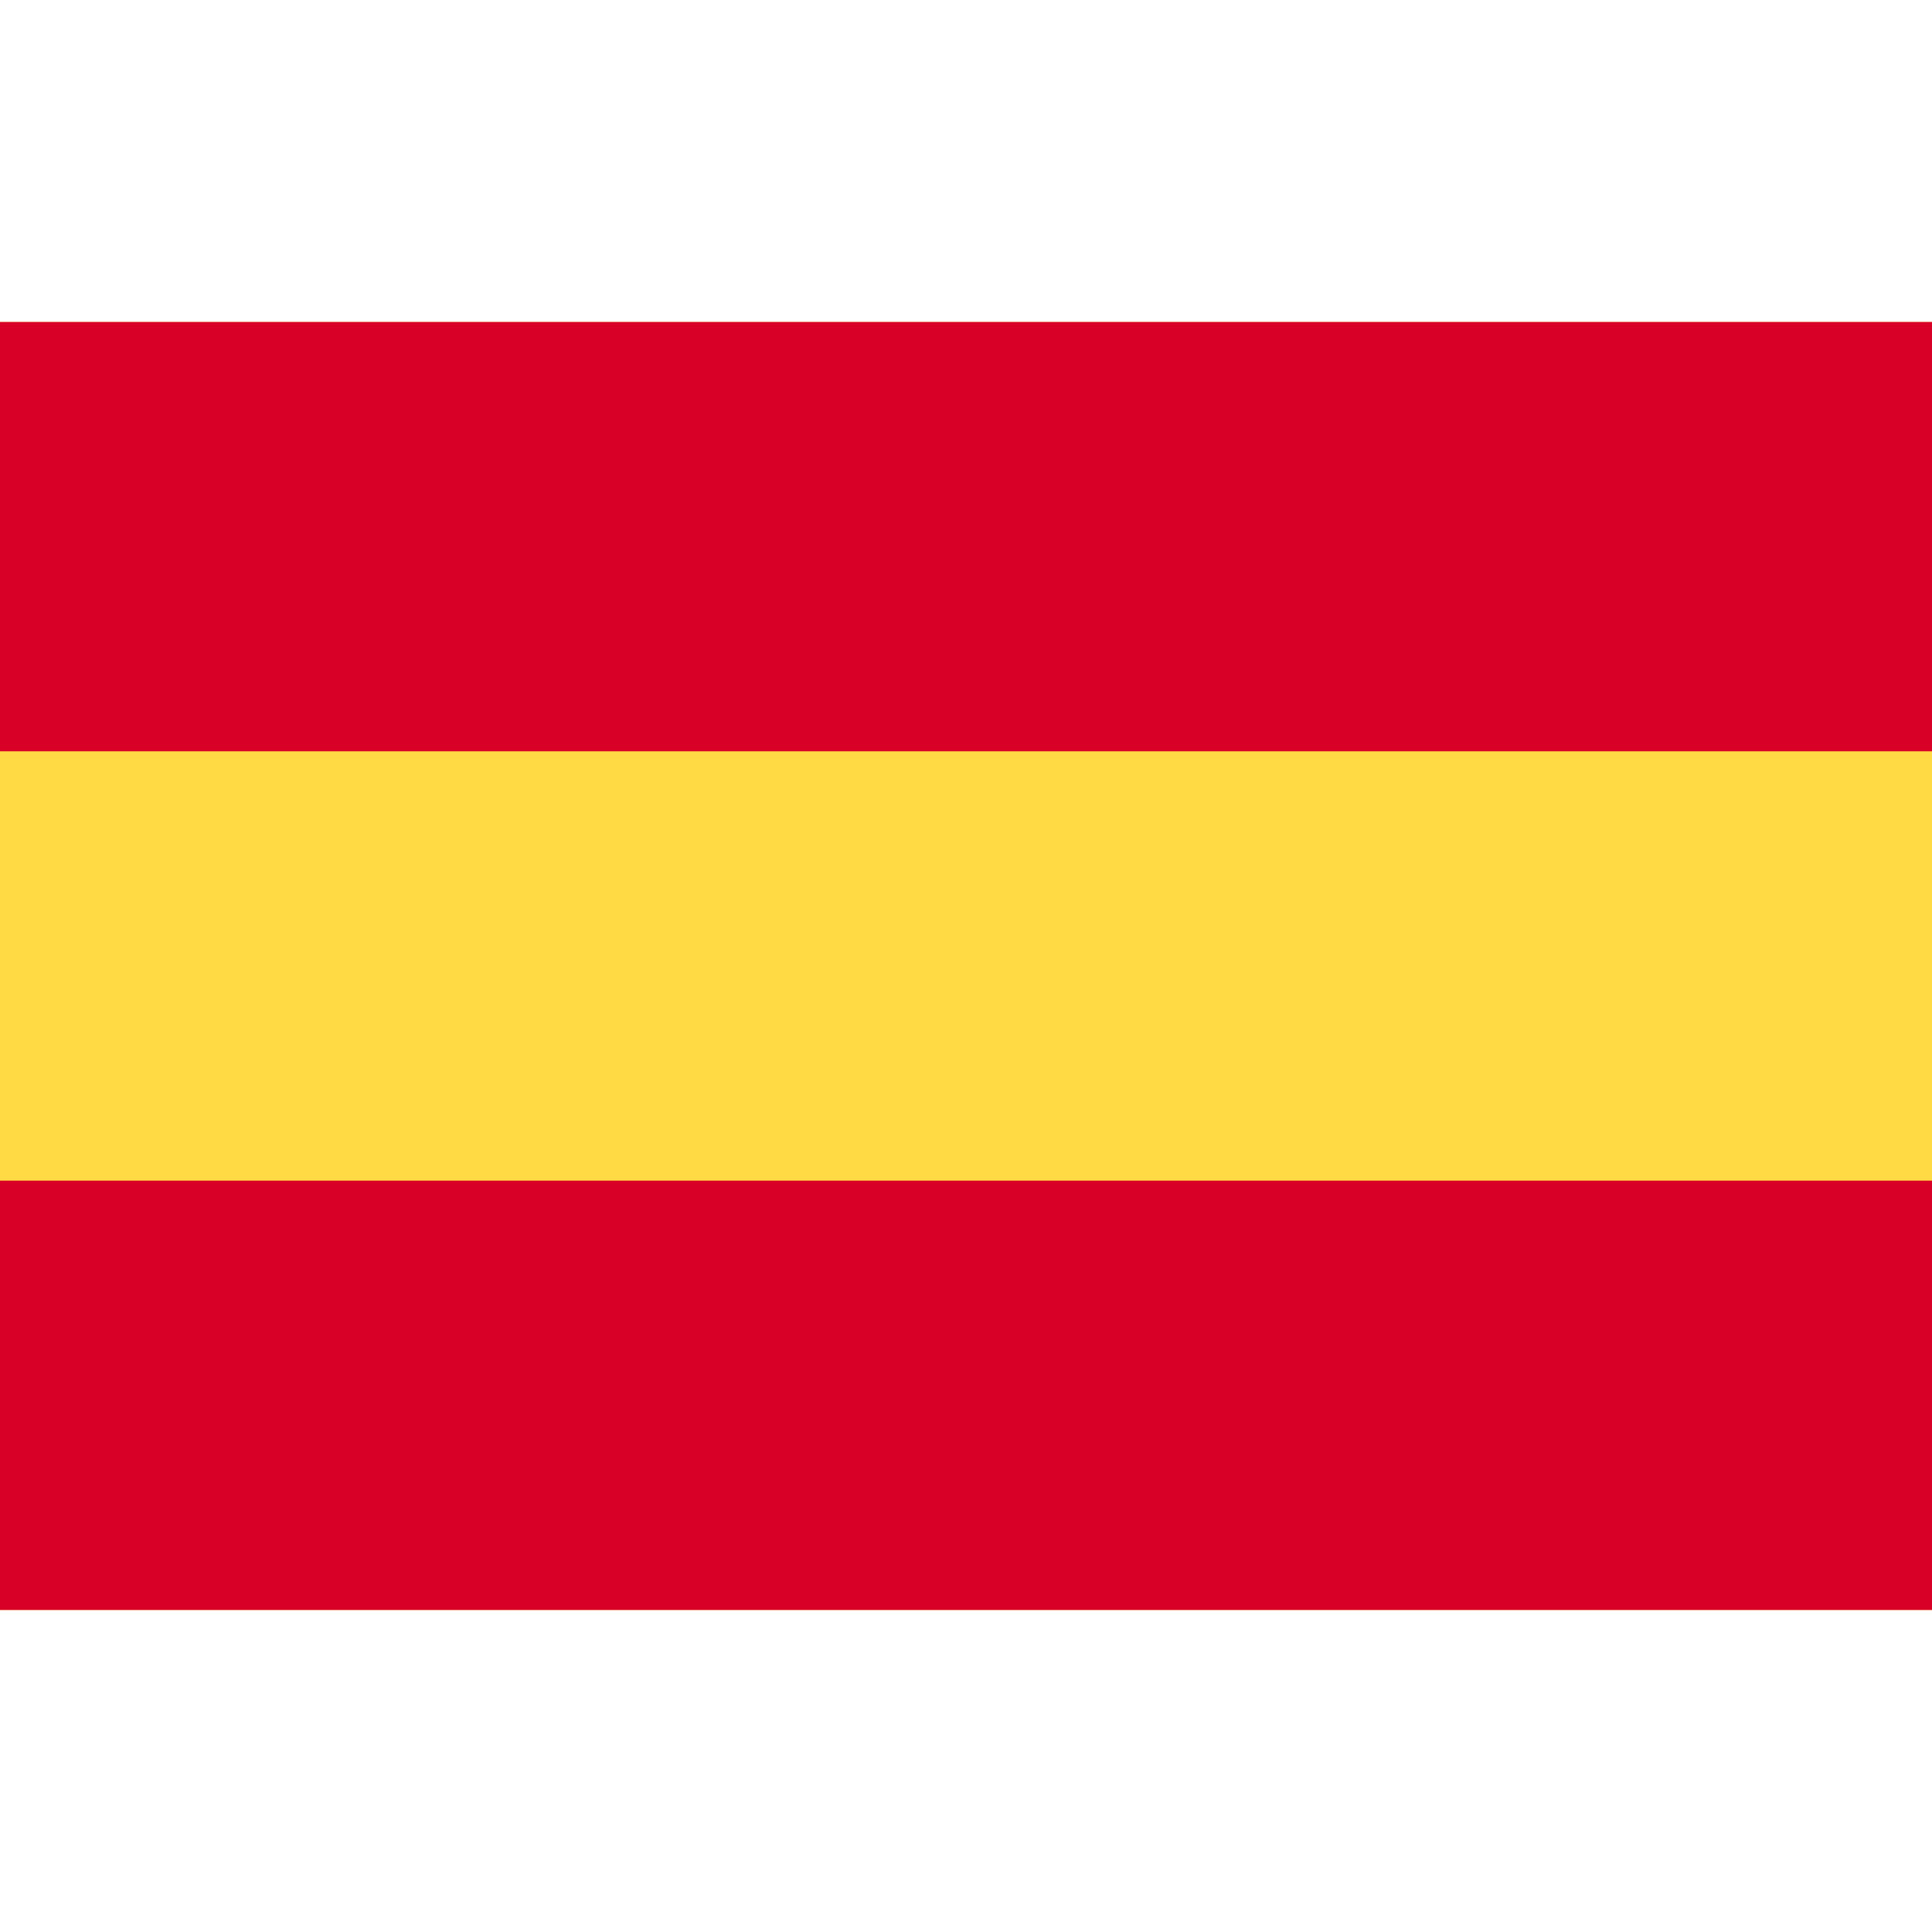
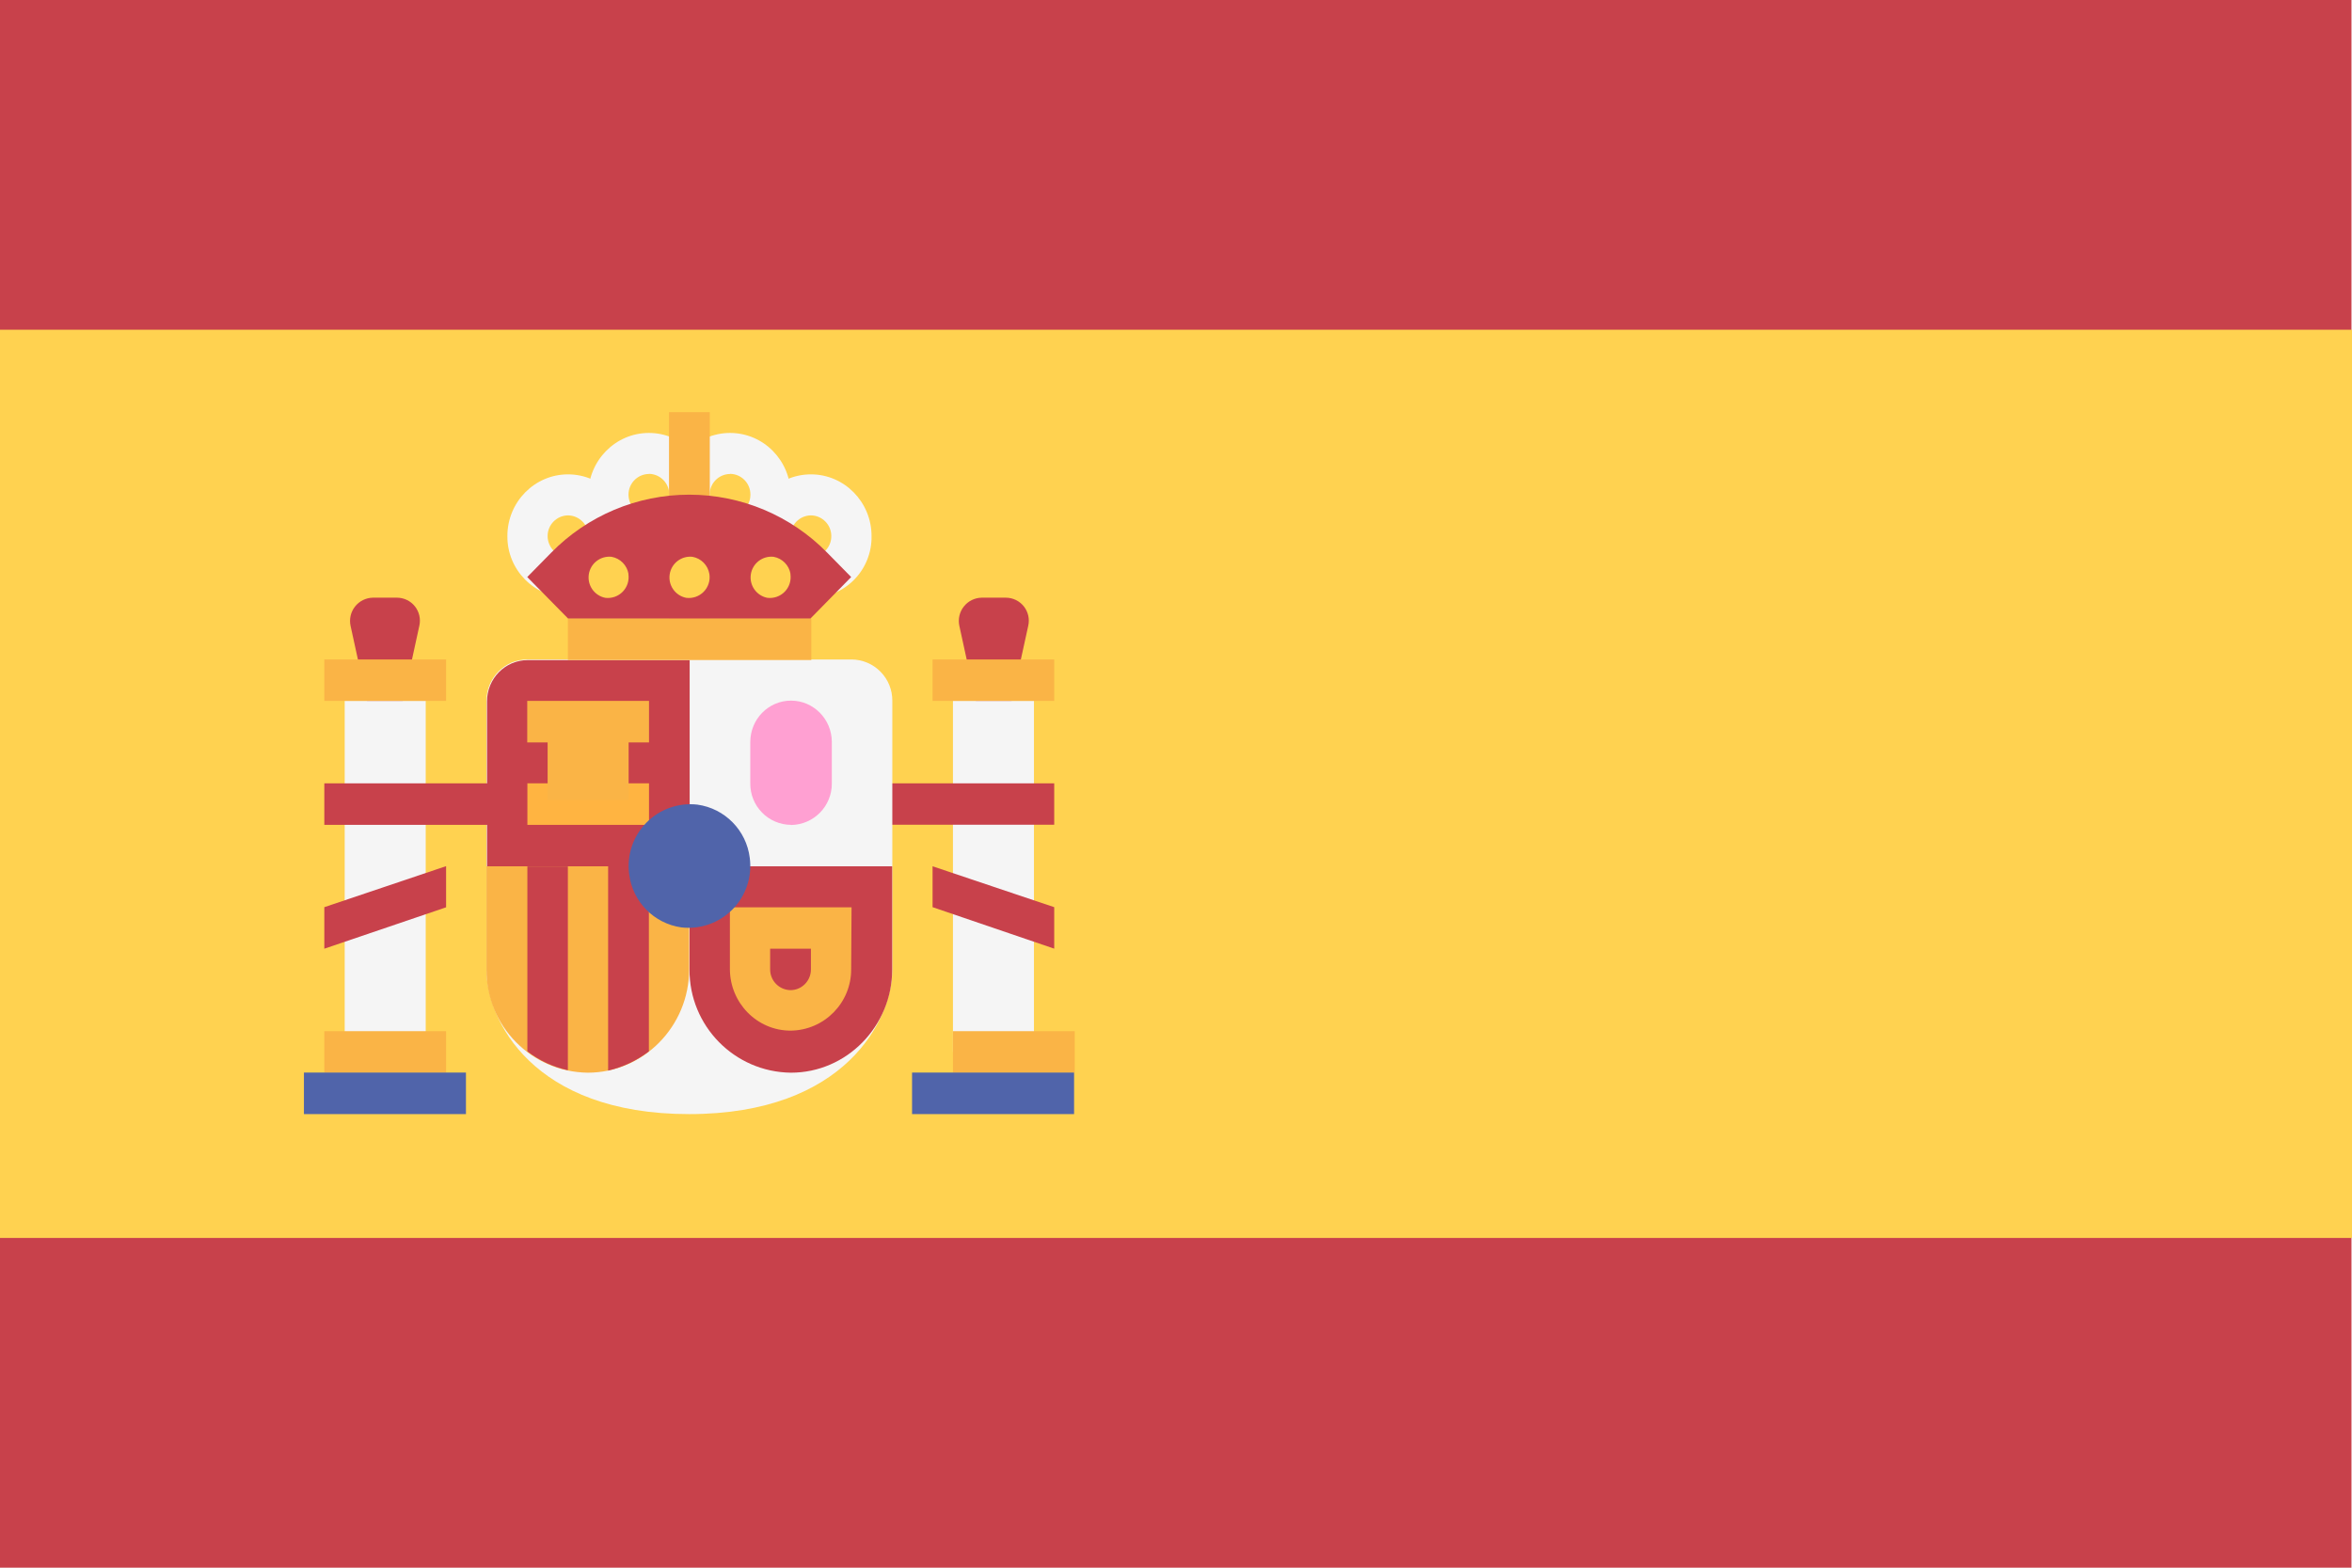
- <svg xmlns="http://www.w3.org/2000/svg" viewBox="0 0 512 512">
-   <path fill="#ffda44" d="M0 85.331h512v341.337H0z" />
-   <g fill="#d80027">
-     <path d="M0 85.331h512v113.775H0zM0 312.882h512v113.775H0z" />
+ <svg xmlns="http://www.w3.org/2000/svg" fill="none" height="12" width="18">
+   <path d="m17.996 0h-17.996v12h17.996z" fill="#c8414b" />
+   <path d="m18 2.524h-18v6.952h18z" fill="#ffd250" />
+   <path d="m7.605 5.996.264-1.205a.176.176 0 0 0 -.171-.216h-.186a.178.178 0 0 0 -.17.216z" fill="#c8414b" />
+   <path d="m7.913 5.365h-.62v2.687h.62z" fill="#f5f5f5" />
+   <path d="m8.068 5.048h-.931v.317h.931z" fill="#fab446" />
+   <path d="m8.069 5.996h-1.551v.317h1.55v-.317zm0 1.266-.932-.318v-.313l.931.313v.318zm-5.123-1.266.263-1.205a.176.176 0 0 0 -.17-.216h-.186a.178.178 0 0 0 -.17.216z" fill="#c8414b" />
+   <path d="m4.034 5.048c-.17 0-.311.14-.311.317v2.056c0 .385.352 1.107 1.551 1.107s1.555-.726 1.555-1.107v-2.056a.314.314 0 0 0 -.312-.317z" fill="#f5f5f5" />
+   <path d="m5.278 6.631h-1.551v-1.261c0-.177.14-.317.311-.317h1.24v1.58zm0 0h1.55v.79c0 .434-.348.79-.775.79a.785.785 0 0 1 -.776-.79v-.79z" fill="#c8414b" />
+   <path d="m3.723 6.631h1.551v.79c0 .434-.349.79-.776.79a.785.785 0 0 1 -.775-.79z" fill="#fab446" />
+   <path d="m4.966 8.048v-1.417h-.312v1.564a.823.823 0 0 0 .312-.147zm-.62.144v-1.56h-.31v1.416c.088.068.196.12.31.144z" fill="#c8414b" />
+   <path d="m4.967 5.996h-.932v.318h.932z" fill="#ffb441" />
+   <path d="m4.967 5.365h-.932v.318h.932z" fill="#fab446" />
+   <path d="m4.811 5.554h-.62v.57h.62z" fill="#fab446" />
+   <path d="m3.258 5.365h-.62v2.687h.62z" fill="#f5f5f5" />
+   <path d="m3.414 7.893h-.932v.317h.932zm0-2.845h-.932v.317h.932z" fill="#fab446" />
+   <path d="m3.566 8.21h-1.24v.318h1.24z" fill="#5064aa" />
+   <path d="m8.225 7.893h-.932v.317h.932z" fill="#fab446" />
+   <path d="m8.22 8.21h-1.24v.318h1.24z" fill="#5064aa" />
+   <path d="m6.209 4.734h-1.863v.318h1.863z" fill="#fab446" />
+   <path d="m5.433 3.786h-.313v.948h.312v-.948z" fill="#ffb441" />
+   <g fill="#f5f5f5">
+     <path d="m4.966 4.258a.468.468 0 0 1 -.464-.472c0-.26.208-.472.464-.472s.464.211.464.472c0 .26-.208.472-.464.472zm0-.63a.158.158 0 0 0 -.156.158c0 .087.07.159.156.159a.158.158 0 0 0 .156-.159.158.158 0 0 0 -.156-.159z" />
+     <path d="m5.587 4.258a.468.468 0 0 1 -.464-.472c0-.26.208-.472.464-.472s.464.211.464.472a.466.466 0 0 1 -.464.472zm0-.63a.158.158 0 0 0 -.156.158c0 .087.07.159.156.159a.158.158 0 0 0 .156-.159.158.158 0 0 0 -.156-.159z" />
+     <path d="m6.206 4.576a.468.468 0 0 1 -.464-.473c0-.26.208-.472.464-.472s.464.212.464.472a.464.464 0 0 1 -.464.473zm0-.631a.158.158 0 0 0 -.156.158c0 .087.07.16.156.16a.158.158 0 0 0 .156-.16.158.158 0 0 0 -.156-.158zm-1.86.63a.468.468 0 0 1 -.463-.472c0-.26.208-.472.464-.472s.464.212.464.472c0 .261-.208.473-.464.473zm0-.63a.158.158 0 0 0 -.155.158c0 .087.07.16.156.16a.158.158 0 0 0 .156-.16.158.158 0 0 0 -.156-.158z" />
  </g>
+   <path d="m6.206 7.262v.159c0 .087-.07.158-.156.158a.158.158 0 0 1 -.156-.158v-.159zm.311-.317h-.931v.472c0 .26.208.472.464.472a.468.468 0 0 0 .464-.472z" fill="#fab446" />
+   <path d="m6.054 6.314a.314.314 0 0 1 -.312-.318v-.316c0-.174.138-.317.312-.317.17 0 .312.14.312.317v.317a.316.316 0 0 1 -.312.318z" fill="#ffa0d2" />
+   <path d="m5.738 6.567a.473.473 0 0 1 -.523.532.469.469 0 0 1 -.4-.408.473.473 0 0 1 .522-.532.469.469 0 0 1 .401.408z" fill="#5064aa" />
+   <path d="m5.433 3.155h-.313v.948h.312v-.948z" fill="#fab446" />
+   <path d="m4.347 4.734-.312-.317.182-.185a1.478 1.478 0 0 1 2.115 0l.182.185-.311.317z" fill="#c8414b" />
+   <path d="m5.429 4.394a.159.159 0 0 1 -.178.182.159.159 0 0 1 .048-.314.16.16 0 0 1 .13.132zm-.62 0a.159.159 0 0 1 -.177.182.159.159 0 0 1 .048-.314.16.16 0 0 1 .13.132zm1.24 0a.159.159 0 0 1 -.177.182.159.159 0 0 1 .048-.314.16.16 0 0 1 .13.132z" fill="#ffd250" />
+   <path d="m4.034 5.996h-1.552v.318h1.552zm-1.552 1.266.932-.317v-.315l-.932.314v.317z" fill="#c8414b" />
</svg>
